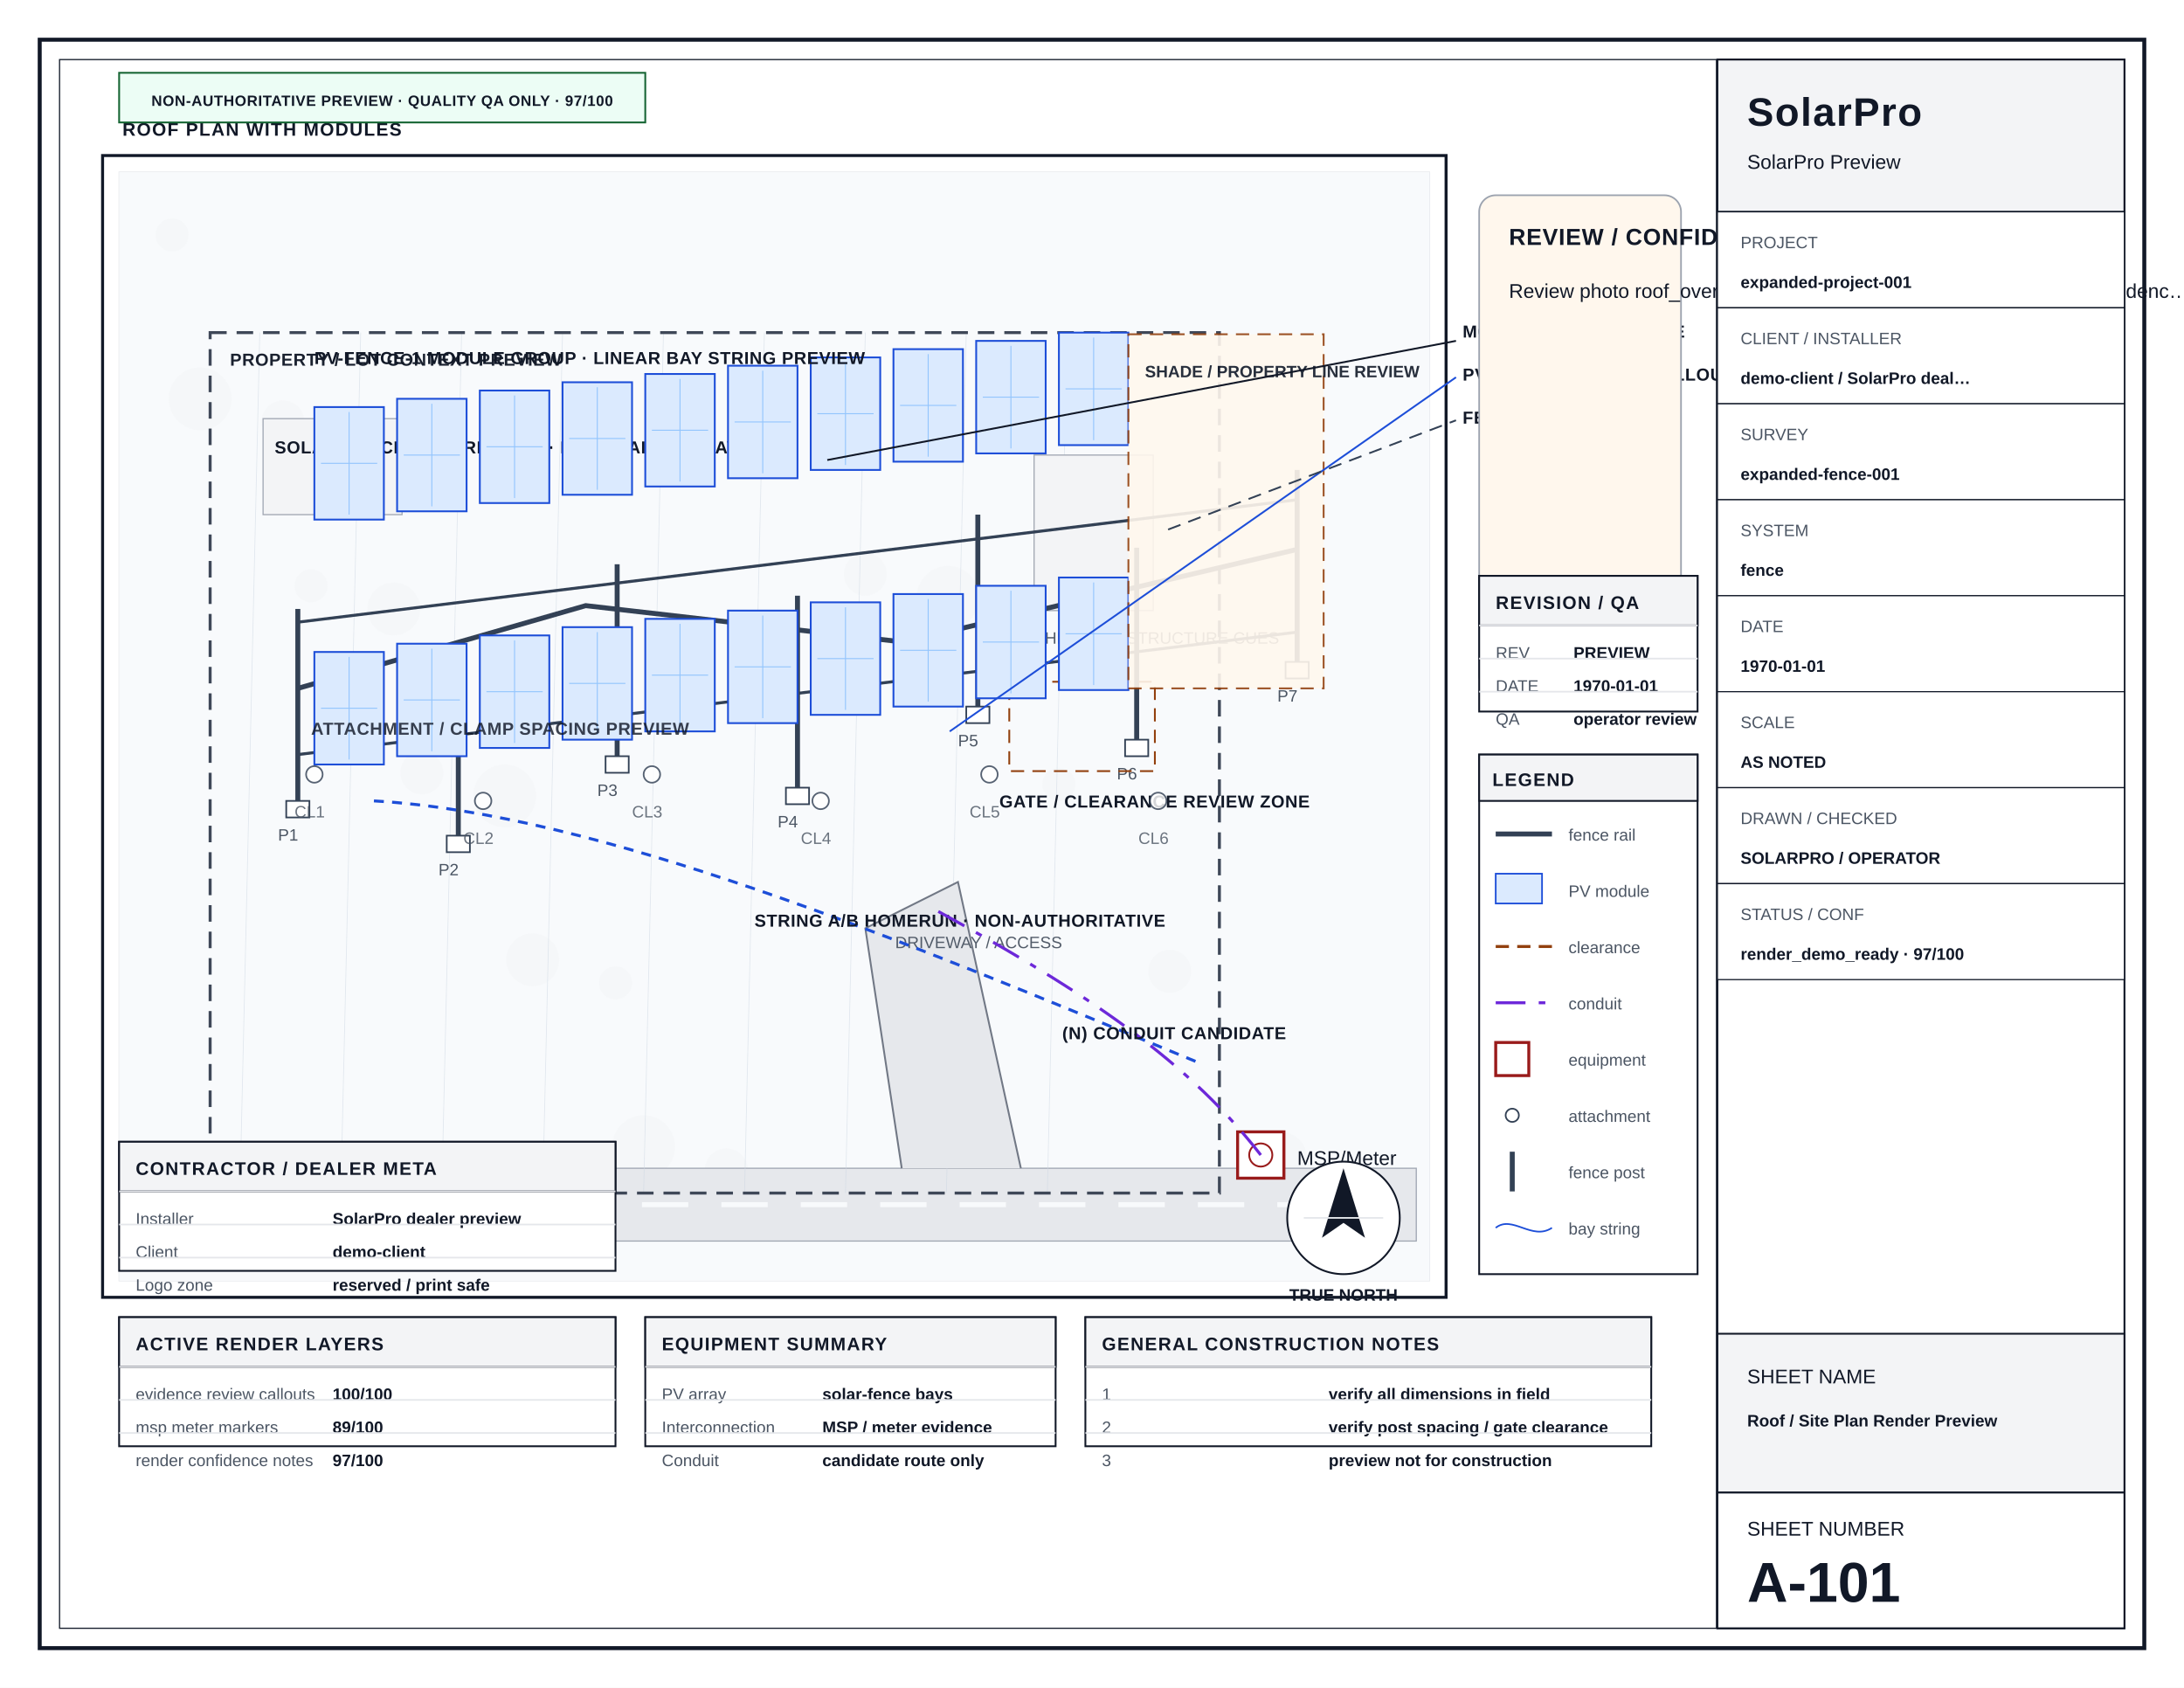
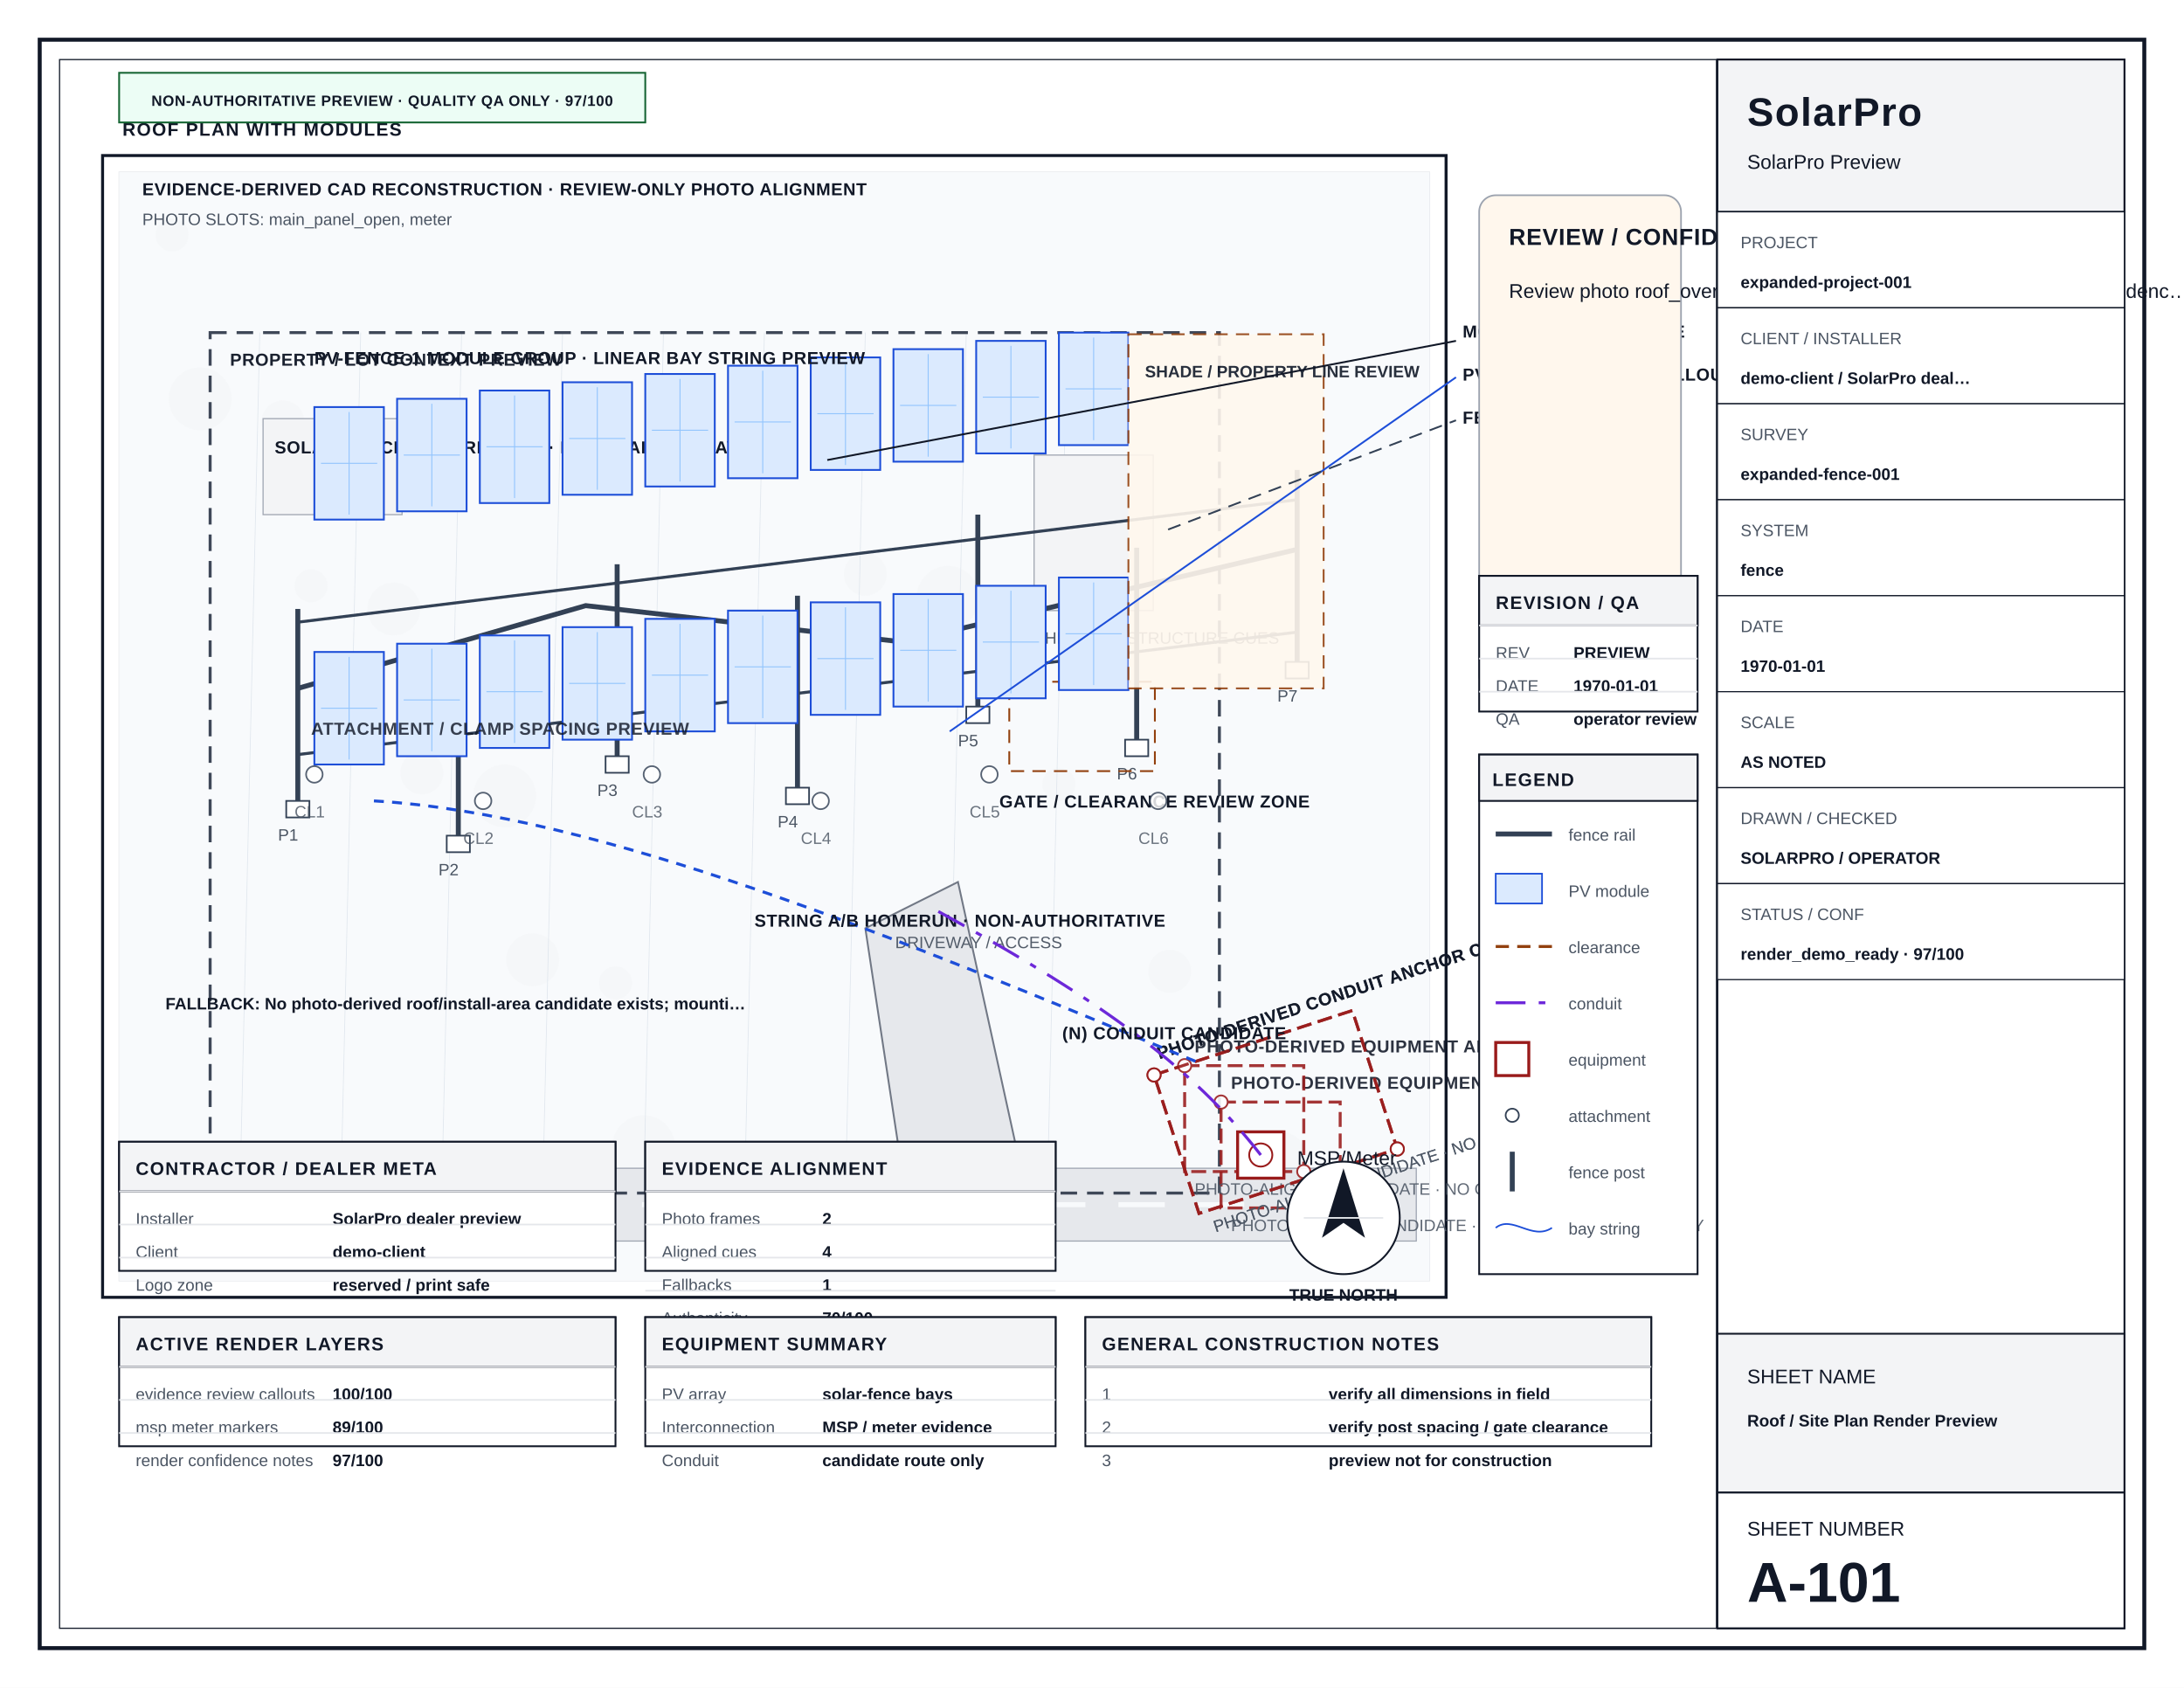
<svg xmlns="http://www.w3.org/2000/svg" width="1320" height="1020" viewBox="0 0 1320 1020" role="img">
  <defs>
    <style>.title{font:800 24px Arial,sans-serif;letter-spacing:.8px;fill:#111827}.drawingTitle{font:800 24px Arial,sans-serif;letter-spacing:.5px;fill:#111827}.sheetno{font:900 34px Arial,sans-serif;fill:#111827}.metric{font:800 24px Arial,sans-serif;fill:#111827}.panelTitle{font:800 14px Arial,sans-serif;letter-spacing:.4px;fill:#111827}.tableHead{font:800 11px Arial,sans-serif;letter-spacing:.7px;fill:#111827}.label{font:800 14px Arial,sans-serif;fill:#111827}.small{font:12px Arial,sans-serif;fill:#111827}.tiny{font:10px Arial,sans-serif;fill:#4b5563}.tinyStrong{font:700 10px Arial,sans-serif;fill:#111827}.callout{font:700 10.5px Arial,sans-serif;letter-spacing:.3px;fill:#111827}.badge{font:700 12px Arial,sans-serif;fill:#111827}.stamp{font:800 9px Arial,sans-serif;letter-spacing:.3px;fill:#111827}</style>
  </defs>
  <rect width="100%" height="100%" fill="#ffffff" />
  <g>
    <rect x="24" y="24" width="1272" height="972" fill="none" stroke="#111827" stroke-width="2.4" />
    <rect x="36" y="36" width="1248" height="948" fill="none" stroke="#111827" stroke-width="0.7" />
    <line x1="1038" y1="36" x2="1038" y2="984" stroke="#111827" stroke-width="1.8" />
  </g>
  <rect x="62" y="94" width="812" height="690" fill="#fff" stroke="#111827" stroke-width="1.8" />
  <rect x="72" y="104" width="792" height="670" fill="none" stroke="#e5e7eb" stroke-width="0.7" />
  <g opacity="0.20">
    <line x1="102" y1="110" x2="102" y2="768" stroke="#d1d5db" stroke-width="0.6" />
    <line x1="172" y1="110" x2="172" y2="768" stroke="#d1d5db" stroke-width="0.6" />
    <line x1="242" y1="110" x2="242" y2="768" stroke="#d1d5db" stroke-width="0.6" />
    <line x1="312" y1="110" x2="312" y2="768" stroke="#d1d5db" stroke-width="0.6" />
    <line x1="382" y1="110" x2="382" y2="768" stroke="#d1d5db" stroke-width="0.6" />
    <line x1="452" y1="110" x2="452" y2="768" stroke="#d1d5db" stroke-width="0.6" />
    <line x1="522" y1="110" x2="522" y2="768" stroke="#d1d5db" stroke-width="0.6" />
    <line x1="592" y1="110" x2="592" y2="768" stroke="#d1d5db" stroke-width="0.6" />
    <line x1="662" y1="110" x2="662" y2="768" stroke="#d1d5db" stroke-width="0.6" />
    <line x1="732" y1="110" x2="732" y2="768" stroke="#d1d5db" stroke-width="0.6" />
    <line x1="802" y1="110" x2="802" y2="768" stroke="#d1d5db" stroke-width="0.6" />
    <line x1="78" y1="136" x2="858" y2="136" stroke="#d1d5db" stroke-width="0.6" />
    <line x1="78" y1="206" x2="858" y2="206" stroke="#d1d5db" stroke-width="0.6" />
    <line x1="78" y1="276" x2="858" y2="276" stroke="#d1d5db" stroke-width="0.6" />
    <line x1="78" y1="346" x2="858" y2="346" stroke="#d1d5db" stroke-width="0.6" />
    <line x1="78" y1="416" x2="858" y2="416" stroke="#d1d5db" stroke-width="0.6" />
    <line x1="78" y1="486" x2="858" y2="486" stroke="#d1d5db" stroke-width="0.6" />
    <line x1="78" y1="556" x2="858" y2="556" stroke="#d1d5db" stroke-width="0.6" />
    <line x1="78" y1="626" x2="858" y2="626" stroke="#d1d5db" stroke-width="0.6" />
    <line x1="78" y1="696" x2="858" y2="696" stroke="#d1d5db" stroke-width="0.6" />
  </g>
  <text x="74" y="82" class="tableHead">ROOF PLAN WITH MODULES</text>
  <g opacity="0.96">
    <rect x="72" y="104" width="792" height="670" fill="#f8fafc" />
    <g opacity="0.55">
      <circle cx="104" cy="142" r="10" fill="#e5e7eb" opacity="0.28" />
      <circle cx="171" cy="255" r="13" fill="#e5e7eb" opacity="0.28" />
      <circle cx="238" cy="368" r="16" fill="#e5e7eb" opacity="0.28" />
      <circle cx="305" cy="481" r="19" fill="#e5e7eb" opacity="0.28" />
      <circle cx="372" cy="594" r="10" fill="#e5e7eb" opacity="0.28" />
      <circle cx="439" cy="707" r="13" fill="#e5e7eb" opacity="0.28" />
      <circle cx="506" cy="248" r="16" fill="#e5e7eb" opacity="0.28" />
      <circle cx="573" cy="361" r="19" fill="#e5e7eb" opacity="0.28" />
      <circle cx="640" cy="474" r="10" fill="#e5e7eb" opacity="0.28" />
      <circle cx="707" cy="587" r="13" fill="#e5e7eb" opacity="0.28" />
      <circle cx="774" cy="700" r="16" fill="#e5e7eb" opacity="0.28" />
      <circle cx="121" cy="241" r="19" fill="#e5e7eb" opacity="0.28" />
      <circle cx="188" cy="354" r="10" fill="#e5e7eb" opacity="0.28" />
      <circle cx="255" cy="467" r="13" fill="#e5e7eb" opacity="0.28" />
      <circle cx="322" cy="580" r="16" fill="#e5e7eb" opacity="0.28" />
      <circle cx="389" cy="693" r="19" fill="#e5e7eb" opacity="0.28" />
      <circle cx="456" cy="234" r="10" fill="#e5e7eb" opacity="0.28" />
      <circle cx="523" cy="347" r="13" fill="#e5e7eb" opacity="0.28" />
    </g>
    <rect x="80" y="706" width="776" height="44" fill="#e5e7eb" stroke="#9ca3af" stroke-width="0.7" />
    <line x1="100" y1="728" x2="836" y2="728" stroke="#f8fafc" stroke-width="3" stroke-dasharray="28 20" />
    <text x="92" y="742" class="tiny">STREET / ACCESS CONTEXT (DIAGRAMMATIC)</text>
    <line x1="157" y1="201" x2="145" y2="721" stroke="#cbd5e1" stroke-width="0.45" opacity="0.55" />
    <line x1="218" y1="201" x2="206" y2="721" stroke="#cbd5e1" stroke-width="0.45" opacity="0.55" />
    <line x1="279" y1="201" x2="267" y2="721" stroke="#cbd5e1" stroke-width="0.45" opacity="0.55" />
    <line x1="340" y1="201" x2="328" y2="721" stroke="#cbd5e1" stroke-width="0.45" opacity="0.55" />
    <line x1="401" y1="201" x2="389" y2="721" stroke="#cbd5e1" stroke-width="0.45" opacity="0.55" />
    <line x1="462" y1="201" x2="450" y2="721" stroke="#cbd5e1" stroke-width="0.45" opacity="0.55" />
    <line x1="523" y1="201" x2="511" y2="721" stroke="#cbd5e1" stroke-width="0.45" opacity="0.55" />
    <line x1="584" y1="201" x2="572" y2="721" stroke="#cbd5e1" stroke-width="0.45" opacity="0.55" />
    <line x1="645" y1="201" x2="633" y2="721" stroke="#cbd5e1" stroke-width="0.45" opacity="0.55" />
    <rect x="127" y="201" width="610" height="520" fill="none" stroke="#374151" stroke-width="1.8" stroke-dasharray="10 6" />
    <text x="139" y="221" class="callout">PROPERTY / LOT CONTEXT PREVIEW</text>
    <path d="M 545 706 L 523 561 L 579 533 L 617 706" fill="#e5e7eb" stroke="#6b7280" stroke-width="1.1" />
    <text x="541" y="573" class="tiny">DRIVEWAY / ACCESS</text>
    <rect x="159" y="253" width="84" height="58" fill="#f3f4f6" stroke="#9ca3af" stroke-width="0.7" />
    <rect x="625" y="275" width="72" height="94" fill="#f3f4f6" stroke="#9ca3af" stroke-width="0.7" />
    <text x="607" y="389" class="tiny">NEIGHBORING STRUCTURE CUES</text>
  </g>
  <g>
    <path d="M 180 416 L 354 366 L 546 388 L 784 332" fill="none" stroke="#57534e" stroke-width="1.8" stroke-dasharray="12 6" />
    <path d="M 180 416 L 354 366 L 546 388 L 784 332" fill="none" stroke="#334155" stroke-width="3" />
    <path d="M 180 376 L 784 302" fill="none" stroke="#334155" stroke-width="1.8" />
    <path d="M 180 456 L 784 382" fill="none" stroke="#334155" stroke-width="1.8" />
    <g>
      <line x1="180" y1="368" x2="180" y2="488" stroke="#334155" stroke-width="3" />
      <rect x="173" y="484" width="14" height="10" fill="#fff" stroke="#334155" />
      <text x="168" y="508" class="tiny">P1</text>
    </g>
    <g>
      <line x1="277" y1="389" x2="277" y2="509" stroke="#334155" stroke-width="3" />
      <rect x="270" y="505" width="14" height="10" fill="#fff" stroke="#334155" />
      <text x="265" y="529" class="tiny">P2</text>
    </g>
    <g>
      <line x1="373" y1="341" x2="373" y2="461" stroke="#334155" stroke-width="3" />
      <rect x="366" y="457" width="14" height="10" fill="#fff" stroke="#334155" />
      <text x="361" y="481" class="tiny">P3</text>
    </g>
    <g>
      <line x1="482" y1="360" x2="482" y2="480" stroke="#334155" stroke-width="3" />
      <rect x="475" y="476" width="14" height="10" fill="#fff" stroke="#334155" />
      <text x="470" y="500" class="tiny">P4</text>
    </g>
    <g>
      <line x1="591" y1="311" x2="591" y2="431" stroke="#334155" stroke-width="3" />
      <rect x="584" y="427" width="14" height="10" fill="#fff" stroke="#334155" />
      <text x="579" y="451" class="tiny">P5</text>
    </g>
    <g>
      <line x1="687" y1="331" x2="687" y2="451" stroke="#334155" stroke-width="3" />
      <rect x="680" y="447" width="14" height="10" fill="#fff" stroke="#334155" />
      <text x="675" y="471" class="tiny">P6</text>
    </g>
    <g>
      <line x1="784" y1="284" x2="784" y2="404" stroke="#334155" stroke-width="3" />
      <rect x="777" y="400" width="14" height="10" fill="#fff" stroke="#334155" />
      <text x="772" y="424" class="tiny">P7</text>
    </g>
    <rect x="610" y="412" width="88" height="54" fill="none" stroke="#92400e" stroke-width="1.1" stroke-dasharray="8 5" />
    <text x="604" y="488" class="callout" fill="#92400e">GATE / CLEARANCE REVIEW ZONE</text>
    <text x="166" y="274" class="callout">SOLAR-FENCE FIXTURE PLAN · POST/RAIL BAY LAYOUT</text>
+   </g>
+   <g>
+     <text x="86" y="118" class="callout" fill="#166534">EVIDENCE-DERIVED CAD RECONSTRUCTION · REVIEW-ONLY PHOTO ALIGNMENT</text>
+     <text x="86" y="136" class="tiny">PHOTO SLOTS: main_panel_open, meter</text>
+     <g opacity="0.88" transform="rotate(0 774 698)">
+       <rect x="738" y="666" width="72" height="64" fill="none" stroke="#991b1b" stroke-width="1.8" stroke-dasharray="9 4" />
+       <circle cx="738" cy="666" r="4" fill="#fff" stroke="#991b1b" stroke-width="1.1" />
+       <circle cx="810" cy="730" r="4" fill="#fff" stroke="#991b1b" stroke-width="1.1" />
+       <text x="744" y="658" class="callout" fill="#991b1b">PHOTO-DERIVED EQUIPMENT ANCHOR · 100/100</text>
+       <text x="744" y="744" class="tiny">PHOTO-ALIGNED CANDIDATE · NO GEOMETRY AUTHORITY</text>
+     </g>
+     <g opacity="0.88" transform="rotate(-18 771 672)">
+       <rect x="708" y="628" width="126" height="88" fill="none" stroke="#991b1b" stroke-width="1.8" stroke-dasharray="9 4" />
+       <circle cx="708" cy="628" r="4" fill="#fff" stroke="#991b1b" stroke-width="1.1" />
+       <circle cx="834" cy="716" r="4" fill="#fff" stroke="#991b1b" stroke-width="1.1" />
+       <text x="714" y="620" class="callout" fill="#991b1b">PHOTO-DERIVED CONDUIT ANCHOR CUE · 88/100</text>
+       <text x="714" y="730" class="tiny">PHOTO-ALIGNED CANDIDATE · NO GEOMETRY AUTHORITY</text>
+     </g>
+     <g opacity="0.88" transform="rotate(0 752 676)">
+       <rect x="716" y="644" width="72" height="64" fill="none" stroke="#991b1b" stroke-width="1.8" stroke-dasharray="9 4" />
+       <circle cx="716" cy="644" r="4" fill="#fff" stroke="#991b1b" stroke-width="1.1" />
+       <circle cx="788" cy="708" r="4" fill="#fff" stroke="#991b1b" stroke-width="1.1" />
+       <text x="722" y="636" class="callout" fill="#991b1b">PHOTO-DERIVED EQUIPMENT ANCHOR · 100/100</text>
+       <text x="722" y="722" class="tiny">PHOTO-ALIGNED CANDIDATE · NO GEOMETRY AUTHORITY</text>
+     </g>
+     <g opacity="0.88" transform="rotate(-18 771 672)">
+       <rect x="708" y="628" width="126" height="88" fill="none" stroke="#991b1b" stroke-width="1.8" stroke-dasharray="9 4" />
+       <circle cx="708" cy="628" r="4" fill="#fff" stroke="#991b1b" stroke-width="1.1" />
+       <circle cx="834" cy="716" r="4" fill="#fff" stroke="#991b1b" stroke-width="1.1" />
+       <text x="714" y="620" class="callout" fill="#991b1b">PHOTO-DERIVED CONDUIT ANCHOR CUE · 88/100</text>
+       <text x="714" y="730" class="tiny">PHOTO-ALIGNED CANDIDATE · NO GEOMETRY AUTHORITY</text>
+     </g>
+     <text x="100" y="610" class="tinyStrong" fill="#92400e">FALLBACK: No photo-derived roof/install-area candidate exists; mounti…</text>
+     <g>
+       <rect x="390" y="690" width="248" height="78" fill="#fff" stroke="#111827" stroke-width="1.1" />
+       <rect x="390" y="690" width="248" height="30" fill="#f3f4f6" stroke="#111827" stroke-width="1.1" />
+       <text x="400" y="710" class="tableHead">EVIDENCE ALIGNMENT</text>
+       <line x1="390" y1="720" x2="638" y2="720" stroke="#e5e7eb" />
+       <text x="400" y="740" class="tiny">Photo frames</text>
+       <text x="497" y="740" class="tinyStrong">2</text>
+       <line x1="390" y1="740" x2="638" y2="740" stroke="#e5e7eb" />
+       <text x="400" y="760" class="tiny">Aligned cues</text>
+       <text x="497" y="760" class="tinyStrong">4</text>
+       <line x1="390" y1="760" x2="638" y2="760" stroke="#e5e7eb" />
+       <text x="400" y="780" class="tiny">Fallbacks</text>
+       <text x="497" y="780" class="tinyStrong">1</text>
+       <line x1="390" y1="780" x2="638" y2="780" stroke="#e5e7eb" />
+       <text x="400" y="800" class="tiny">Authenticity</text>
+       <text x="497" y="800" class="tinyStrong">70/100</text>
+     </g>
  </g>
  <g>
    <g>
      <rect x="190" y="246" width="42" height="68" fill="#dbeafe" stroke="#1d4ed8" stroke-width="1.1" />
      <line x1="211" y1="249" x2="211" y2="311" stroke="#93c5fd" stroke-width="0.6" />
      <line x1="194" y1="280" x2="228" y2="280" stroke="#93c5fd" stroke-width="0.6" />
    </g>
    <g>
      <rect x="240" y="241" width="42" height="68" fill="#dbeafe" stroke="#1d4ed8" stroke-width="1.1" />
      <line x1="261" y1="244" x2="261" y2="306" stroke="#93c5fd" stroke-width="0.6" />
      <line x1="244" y1="275" x2="278" y2="275" stroke="#93c5fd" stroke-width="0.6" />
    </g>
    <g>
      <rect x="290" y="236" width="42" height="68" fill="#dbeafe" stroke="#1d4ed8" stroke-width="1.1" />
      <line x1="311" y1="239" x2="311" y2="301" stroke="#93c5fd" stroke-width="0.6" />
      <line x1="294" y1="270" x2="328" y2="270" stroke="#93c5fd" stroke-width="0.6" />
    </g>
    <g>
      <rect x="340" y="231" width="42" height="68" fill="#dbeafe" stroke="#1d4ed8" stroke-width="1.1" />
      <line x1="361" y1="234" x2="361" y2="296" stroke="#93c5fd" stroke-width="0.6" />
      <line x1="344" y1="265" x2="378" y2="265" stroke="#93c5fd" stroke-width="0.6" />
    </g>
    <g>
      <rect x="390" y="226" width="42" height="68" fill="#dbeafe" stroke="#1d4ed8" stroke-width="1.1" />
      <line x1="411" y1="229" x2="411" y2="291" stroke="#93c5fd" stroke-width="0.6" />
      <line x1="394" y1="260" x2="428" y2="260" stroke="#93c5fd" stroke-width="0.6" />
    </g>
    <g>
      <rect x="440" y="221" width="42" height="68" fill="#dbeafe" stroke="#1d4ed8" stroke-width="1.1" />
      <line x1="461" y1="224" x2="461" y2="286" stroke="#93c5fd" stroke-width="0.6" />
      <line x1="444" y1="255" x2="478" y2="255" stroke="#93c5fd" stroke-width="0.6" />
    </g>
    <g>
      <rect x="490" y="216" width="42" height="68" fill="#dbeafe" stroke="#1d4ed8" stroke-width="1.1" />
      <line x1="511" y1="219" x2="511" y2="281" stroke="#93c5fd" stroke-width="0.6" />
      <line x1="494" y1="250" x2="528" y2="250" stroke="#93c5fd" stroke-width="0.6" />
    </g>
    <g>
      <rect x="540" y="211" width="42" height="68" fill="#dbeafe" stroke="#1d4ed8" stroke-width="1.1" />
      <line x1="561" y1="214" x2="561" y2="276" stroke="#93c5fd" stroke-width="0.6" />
      <line x1="544" y1="245" x2="578" y2="245" stroke="#93c5fd" stroke-width="0.6" />
    </g>
    <g>
      <rect x="590" y="206" width="42" height="68" fill="#dbeafe" stroke="#1d4ed8" stroke-width="1.1" />
      <line x1="611" y1="209" x2="611" y2="271" stroke="#93c5fd" stroke-width="0.6" />
      <line x1="594" y1="240" x2="628" y2="240" stroke="#93c5fd" stroke-width="0.6" />
    </g>
    <g>
      <rect x="640" y="201" width="42" height="68" fill="#dbeafe" stroke="#1d4ed8" stroke-width="1.1" />
      <line x1="661" y1="204" x2="661" y2="266" stroke="#93c5fd" stroke-width="0.6" />
      <line x1="644" y1="235" x2="678" y2="235" stroke="#93c5fd" stroke-width="0.6" />
    </g>
    <g>
      <rect x="190" y="394" width="42" height="68" fill="#dbeafe" stroke="#1d4ed8" stroke-width="1.1" />
      <line x1="211" y1="397" x2="211" y2="459" stroke="#93c5fd" stroke-width="0.6" />
      <line x1="194" y1="428" x2="228" y2="428" stroke="#93c5fd" stroke-width="0.6" />
    </g>
    <g>
      <rect x="240" y="389" width="42" height="68" fill="#dbeafe" stroke="#1d4ed8" stroke-width="1.1" />
      <line x1="261" y1="392" x2="261" y2="454" stroke="#93c5fd" stroke-width="0.6" />
      <line x1="244" y1="423" x2="278" y2="423" stroke="#93c5fd" stroke-width="0.6" />
    </g>
    <g>
      <rect x="290" y="384" width="42" height="68" fill="#dbeafe" stroke="#1d4ed8" stroke-width="1.1" />
      <line x1="311" y1="387" x2="311" y2="449" stroke="#93c5fd" stroke-width="0.6" />
      <line x1="294" y1="418" x2="328" y2="418" stroke="#93c5fd" stroke-width="0.6" />
    </g>
    <g>
      <rect x="340" y="379" width="42" height="68" fill="#dbeafe" stroke="#1d4ed8" stroke-width="1.1" />
      <line x1="361" y1="382" x2="361" y2="444" stroke="#93c5fd" stroke-width="0.6" />
      <line x1="344" y1="413" x2="378" y2="413" stroke="#93c5fd" stroke-width="0.6" />
    </g>
    <g>
      <rect x="390" y="374" width="42" height="68" fill="#dbeafe" stroke="#1d4ed8" stroke-width="1.1" />
      <line x1="411" y1="377" x2="411" y2="439" stroke="#93c5fd" stroke-width="0.6" />
      <line x1="394" y1="408" x2="428" y2="408" stroke="#93c5fd" stroke-width="0.6" />
    </g>
    <g>
      <rect x="440" y="369" width="42" height="68" fill="#dbeafe" stroke="#1d4ed8" stroke-width="1.1" />
      <line x1="461" y1="372" x2="461" y2="434" stroke="#93c5fd" stroke-width="0.6" />
      <line x1="444" y1="403" x2="478" y2="403" stroke="#93c5fd" stroke-width="0.6" />
    </g>
    <g>
      <rect x="490" y="364" width="42" height="68" fill="#dbeafe" stroke="#1d4ed8" stroke-width="1.1" />
      <line x1="511" y1="367" x2="511" y2="429" stroke="#93c5fd" stroke-width="0.6" />
      <line x1="494" y1="398" x2="528" y2="398" stroke="#93c5fd" stroke-width="0.6" />
    </g>
    <g>
      <rect x="540" y="359" width="42" height="68" fill="#dbeafe" stroke="#1d4ed8" stroke-width="1.1" />
      <line x1="561" y1="362" x2="561" y2="424" stroke="#93c5fd" stroke-width="0.6" />
      <line x1="544" y1="393" x2="578" y2="393" stroke="#93c5fd" stroke-width="0.6" />
    </g>
    <g>
      <rect x="590" y="354" width="42" height="68" fill="#dbeafe" stroke="#1d4ed8" stroke-width="1.1" />
      <line x1="611" y1="357" x2="611" y2="419" stroke="#93c5fd" stroke-width="0.6" />
      <line x1="594" y1="388" x2="628" y2="388" stroke="#93c5fd" stroke-width="0.6" />
    </g>
    <g>
      <rect x="640" y="349" width="42" height="68" fill="#dbeafe" stroke="#1d4ed8" stroke-width="1.1" />
      <line x1="661" y1="352" x2="661" y2="414" stroke="#93c5fd" stroke-width="0.6" />
      <line x1="644" y1="383" x2="678" y2="383" stroke="#93c5fd" stroke-width="0.6" />
    </g>
    <path d="M 226 484 C 362 492, 540 566, 724 642" fill="none" stroke="#1d4ed8" stroke-width="1.8" stroke-dasharray="6 5" />
    <text x="190" y="220" class="callout" fill="#1d4ed8">PV-FENCE-1 MODULE GROUP · LINEAR BAY STRING PREVIEW</text>
    <text x="456" y="560" class="callout" fill="#1d4ed8">STRING A/B HOMERUN · NON-AUTHORITATIVE</text>
  </g>
  <g opacity="0.82">
    <circle cx="190" cy="468" r="5" fill="#fff" stroke="#334155" />
    <text x="178" y="494" class="tiny">CL1</text>
    <circle cx="292" cy="484" r="5" fill="#fff" stroke="#334155" />
    <text x="280" y="510" class="tiny">CL2</text>
    <circle cx="394" cy="468" r="5" fill="#fff" stroke="#334155" />
    <text x="382" y="494" class="tiny">CL3</text>
    <circle cx="496" cy="484" r="5" fill="#fff" stroke="#334155" />
    <text x="484" y="510" class="tiny">CL4</text>
    <circle cx="598" cy="468" r="5" fill="#fff" stroke="#334155" />
    <text x="586" y="494" class="tiny">CL5</text>
    <circle cx="700" cy="484" r="5" fill="#fff" stroke="#334155" />
    <text x="688" y="510" class="tiny">CL6</text>
    <text x="188" y="444" class="callout">ATTACHMENT / CLAMP SPACING PREVIEW</text>
  </g>
  <g opacity="0.9">
    <rect x="682" y="202" width="118" height="214" fill="#fff7ed" stroke="#92400e" stroke-width="1.1" stroke-dasharray="8 5" />
    <text x="692" y="228" class="tinyStrong">SHADE / PROPERTY LINE REVIEW</text>
  </g>
  <g opacity="1">
    <rect x="748" y="684" width="28" height="28" fill="#fff" stroke="#991b1b" stroke-width="1.8" />
    <circle cx="762" cy="698" r="7" fill="none" stroke="#991b1b" stroke-width="1.1" />
    <path d="M 762 698 C 714 636, 646 594, 562 548" fill="none" stroke="#6d28d9" stroke-width="1.8" stroke-dasharray="18 8 4 8" />
    <text x="642" y="628" class="callout" fill="#6d28d9">(N) CONDUIT CANDIDATE</text>
    <text x="784" y="704" class="small">MSP/Meter</text>
  </g>
  <g>
    <path d="M 500 278 L 880 206" fill="none" stroke="#111827" stroke-width="1.1" />
    <text x="884" y="204" class="callout">MODULE PREVIEW ZONE</text>
    <path d="M 574 442 L 880 228" fill="none" stroke="#1d4ed8" stroke-width="1.1" />
    <text x="884" y="230" class="callout" fill="#1d4ed8">PV STRING / GROUP CALLOUT</text>
    <path d="M 706 320 L 880 254" fill="none" stroke="#334155" stroke-width="1.1" stroke-dasharray="8 5" />
    <text x="884" y="256" class="callout">FENCE POST / RAIL CUE</text>
  </g>
  <g>
    <rect x="72" y="796" width="300" height="78" fill="#fff" stroke="#111827" stroke-width="1.1" />
    <rect x="72" y="796" width="300" height="30" fill="#f3f4f6" stroke="#111827" stroke-width="1.1" />
    <text x="82" y="816" class="tableHead">ACTIVE RENDER LAYERS</text>
    <line x1="72" y1="826" x2="372" y2="826" stroke="#e5e7eb" />
    <text x="82" y="846" class="tiny">evidence review callouts</text>
    <text x="201" y="846" class="tinyStrong">100/100</text>
    <line x1="72" y1="846" x2="372" y2="846" stroke="#e5e7eb" />
    <text x="82" y="866" class="tiny">msp meter markers</text>
    <text x="201" y="866" class="tinyStrong">89/100</text>
    <line x1="72" y1="866" x2="372" y2="866" stroke="#e5e7eb" />
    <text x="82" y="886" class="tiny">render confidence notes</text>
    <text x="201" y="886" class="tinyStrong">97/100</text>
  </g>
  <g>
    <rect x="894" y="118" width="122" height="300" rx="10" fill="#fff7ed" stroke="#9ca3af" />
    <text x="912" y="148" class="panelTitle">REVIEW / CONFIDENCE</text>
    <text x="912" y="180" class="small">Review photo roof_overview: fence_vertical_solar_area, medium confidenc…</text>
  </g>
  <g>
    <rect x="894" y="456" width="132" height="314" fill="#fff" stroke="#111827" stroke-width="1.1" />
    <rect x="894" y="456" width="132" height="28" fill="#f3f4f6" stroke="#111827" stroke-width="1.1" />
    <text x="902" y="475" class="tableHead">LEGEND</text>
    <g transform="translate(904 504)">
      <line x1="0" y1="0" x2="34" y2="0" stroke="#334155" stroke-width="3" />
      <text x="44" y="4" class="tiny">fence rail</text>
    </g>
    <g transform="translate(904 538)">
      <rect x="0" y="-10" width="28" height="18" fill="#dbeafe" stroke="#1d4ed8" />
      <text x="44" y="4" class="tiny">PV module</text>
    </g>
    <g transform="translate(904 572)">
      <line x1="0" y1="0" x2="34" y2="0" stroke="#92400e" stroke-width="1.8" stroke-dasharray="8 5" />
      <text x="44" y="4" class="tiny">clearance</text>
    </g>
    <g transform="translate(904 606)">
      <line x1="0" y1="0" x2="34" y2="0" stroke="#6d28d9" stroke-width="1.8" stroke-dasharray="18 8 4 8" />
      <text x="44" y="4" class="tiny">conduit</text>
    </g>
    <g transform="translate(904 640)">
      <rect x="0" y="-10" width="20" height="20" fill="#fff" stroke="#991b1b" stroke-width="1.8" />
      <text x="44" y="4" class="tiny">equipment</text>
    </g>
    <g transform="translate(904 674)">
      <circle cx="10" cy="0" r="4" fill="#fff" stroke="#334155" />
      <text x="44" y="4" class="tiny">attachment</text>
    </g>
    <g transform="translate(904 708)">
      <line x1="10" y1="-12" x2="10" y2="12" stroke="#334155" stroke-width="3" />
      <text x="44" y="4" class="tiny">fence post</text>
    </g>
    <g transform="translate(904 742)">
      <path d="M 0 0 C 10 -8, 22 8, 34 0" fill="none" stroke="#1d4ed8" />
      <text x="44" y="4" class="tiny">bay string</text>
    </g>
  </g>
  <g>
    <rect x="108" y="736" width="150" height="10" fill="#fff" stroke="#111827" />
    <rect x="108" y="736" width="37.5" height="10" fill="#111827" />
    <rect x="183" y="736" width="37.5" height="10" fill="#111827" />
    <line x1="108" y1="746" x2="258" y2="746" stroke="#111827" stroke-width="1.8" />
    <line x1="108" y1="738" x2="108" y2="754" stroke="#111827" />
    <line x1="183" y1="740" x2="183" y2="752" stroke="#111827" />
    <line x1="258" y1="738" x2="258" y2="754" stroke="#111827" />
    <text x="108" y="768" class="tiny">SCALE: DIAGRAMMATIC / VERIFY IN FIELD</text>
  </g>
  <g>
    <circle cx="812" cy="736" r="34" fill="#fff" stroke="#111827" stroke-width="1.1" />
    <path d="M 812 706 l 13 42 l -13 -9 l -13 9 Z" fill="#111827" />
    <line x1="788" y1="736" x2="836" y2="736" stroke="#e5e7eb" />
    <text x="812" y="786" text-anchor="middle" class="tinyStrong">TRUE NORTH</text>
  </g>
  <g>
    <rect x="390" y="796" width="248" height="78" fill="#fff" stroke="#111827" stroke-width="1.1" />
    <rect x="390" y="796" width="248" height="30" fill="#f3f4f6" stroke="#111827" stroke-width="1.1" />
    <text x="400" y="816" class="tableHead">EQUIPMENT SUMMARY</text>
    <line x1="390" y1="826" x2="638" y2="826" stroke="#e5e7eb" />
    <text x="400" y="846" class="tiny">PV array</text>
    <text x="497" y="846" class="tinyStrong">solar-fence bays</text>
    <line x1="390" y1="846" x2="638" y2="846" stroke="#e5e7eb" />
    <text x="400" y="866" class="tiny">Interconnection</text>
    <text x="497" y="866" class="tinyStrong">MSP / meter evidence</text>
    <line x1="390" y1="866" x2="638" y2="866" stroke="#e5e7eb" />
    <text x="400" y="886" class="tiny">Conduit</text>
    <text x="497" y="886" class="tinyStrong">candidate route only</text>
  </g>
  <g>
    <rect x="656" y="796" width="342" height="78" fill="#fff" stroke="#111827" stroke-width="1.1" />
    <rect x="656" y="796" width="342" height="30" fill="#f3f4f6" stroke="#111827" stroke-width="1.1" />
    <text x="666" y="816" class="tableHead">GENERAL CONSTRUCTION NOTES</text>
    <line x1="656" y1="826" x2="998" y2="826" stroke="#e5e7eb" />
    <text x="666" y="846" class="tiny">1</text>
    <text x="803" y="846" class="tinyStrong">verify all dimensions in field</text>
    <line x1="656" y1="846" x2="998" y2="846" stroke="#e5e7eb" />
    <text x="666" y="866" class="tiny">2</text>
    <text x="803" y="866" class="tinyStrong">verify post spacing / gate clearance</text>
    <line x1="656" y1="866" x2="998" y2="866" stroke="#e5e7eb" />
    <text x="666" y="886" class="tiny">3</text>
    <text x="803" y="886" class="tinyStrong">preview not for construction</text>
  </g>
  <g>
    <rect x="894" y="348" width="132" height="82" fill="#fff" stroke="#111827" stroke-width="1.1" />
    <rect x="894" y="348" width="132" height="30" fill="#f3f4f6" stroke="#111827" stroke-width="1.1" />
    <text x="904" y="368" class="tableHead">REVISION / QA</text>
    <line x1="894" y1="378" x2="1026" y2="378" stroke="#e5e7eb" />
    <text x="904" y="398" class="tiny">REV</text>
    <text x="951" y="398" class="tinyStrong">PREVIEW</text>
    <line x1="894" y1="398" x2="1026" y2="398" stroke="#e5e7eb" />
    <text x="904" y="418" class="tiny">DATE</text>
    <text x="951" y="418" class="tinyStrong">1970-01-01</text>
    <line x1="894" y1="418" x2="1026" y2="418" stroke="#e5e7eb" />
    <text x="904" y="438" class="tiny">QA</text>
    <text x="951" y="438" class="tinyStrong">operator review</text>
  </g>
  <g>
    <rect x="72" y="690" width="300" height="78" fill="#fff" stroke="#111827" stroke-width="1.1" />
    <rect x="72" y="690" width="300" height="30" fill="#f3f4f6" stroke="#111827" stroke-width="1.1" />
    <text x="82" y="710" class="tableHead">CONTRACTOR / DEALER META</text>
    <line x1="72" y1="720" x2="372" y2="720" stroke="#e5e7eb" />
    <text x="82" y="740" class="tiny">Installer</text>
    <text x="201" y="740" class="tinyStrong">SolarPro dealer preview</text>
    <line x1="72" y1="740" x2="372" y2="740" stroke="#e5e7eb" />
    <text x="82" y="760" class="tiny">Client</text>
    <text x="201" y="760" class="tinyStrong">demo-client</text>
    <line x1="72" y1="760" x2="372" y2="760" stroke="#e5e7eb" />
    <text x="82" y="780" class="tiny">Logo zone</text>
    <text x="201" y="780" class="tinyStrong">reserved / print safe</text>
  </g>
  <g>
    <rect x="1038" y="36" width="246" height="948" fill="#fff" stroke="#111827" stroke-width="1.1" />
    <rect x="1038" y="36" width="246" height="92" fill="#f3f4f6" stroke="#111827" stroke-width="1.1" />
    <text x="1056" y="76" class="title">SolarPro</text>
    <text x="1056" y="102" class="small">SolarPro Preview</text>
    <rect x="1038" y="128" width="246" height="58" fill="#fff" stroke="#111827" stroke-width="0.7" />
    <text x="1052" y="150" class="tiny">PROJECT</text>
    <text x="1052" y="174" class="tinyStrong">expanded-project-001</text>
    <rect x="1038" y="186" width="246" height="58" fill="#fff" stroke="#111827" stroke-width="0.7" />
    <text x="1052" y="208" class="tiny">CLIENT / INSTALLER</text>
    <text x="1052" y="232" class="tinyStrong">demo-client / SolarPro deal…</text>
    <rect x="1038" y="244" width="246" height="58" fill="#fff" stroke="#111827" stroke-width="0.7" />
    <text x="1052" y="266" class="tiny">SURVEY</text>
    <text x="1052" y="290" class="tinyStrong">expanded-fence-001</text>
    <rect x="1038" y="302" width="246" height="58" fill="#fff" stroke="#111827" stroke-width="0.7" />
    <text x="1052" y="324" class="tiny">SYSTEM</text>
    <text x="1052" y="348" class="tinyStrong">fence</text>
    <rect x="1038" y="360" width="246" height="58" fill="#fff" stroke="#111827" stroke-width="0.7" />
    <text x="1052" y="382" class="tiny">DATE</text>
    <text x="1052" y="406" class="tinyStrong">1970-01-01</text>
    <rect x="1038" y="418" width="246" height="58" fill="#fff" stroke="#111827" stroke-width="0.7" />
    <text x="1052" y="440" class="tiny">SCALE</text>
    <text x="1052" y="464" class="tinyStrong">AS NOTED</text>
    <rect x="1038" y="476" width="246" height="58" fill="#fff" stroke="#111827" stroke-width="0.7" />
    <text x="1052" y="498" class="tiny">DRAWN / CHECKED</text>
    <text x="1052" y="522" class="tinyStrong">SOLARPRO / OPERATOR</text>
    <rect x="1038" y="534" width="246" height="58" fill="#fff" stroke="#111827" stroke-width="0.7" />
    <text x="1052" y="556" class="tiny">STATUS / CONF</text>
    <text x="1052" y="580" class="tinyStrong">render_demo_ready · 97/100</text>
    <rect x="1038" y="806" width="246" height="96" fill="#f3f4f6" stroke="#111827" stroke-width="1.1" />
    <text x="1056" y="836" class="small">SHEET NAME</text>
    <text x="1056" y="862" class="tinyStrong">Roof / Site Plan Render Preview</text>
    <rect x="1038" y="902" width="246" height="82" fill="#fff" stroke="#111827" stroke-width="1.1" />
    <text x="1056" y="928" class="small">SHEET NUMBER</text>
    <text x="1056" y="968" class="sheetno">A-101</text>
  </g>
  <g>
    <rect x="72" y="44" width="318" height="30" fill="#ecfdf5" stroke="#166534" stroke-width="1.1" />
    <text x="231" y="64" text-anchor="middle" class="stamp">NON-AUTHORITATIVE PREVIEW · QUALITY QA ONLY · 97/100</text>
  </g>
</svg>
